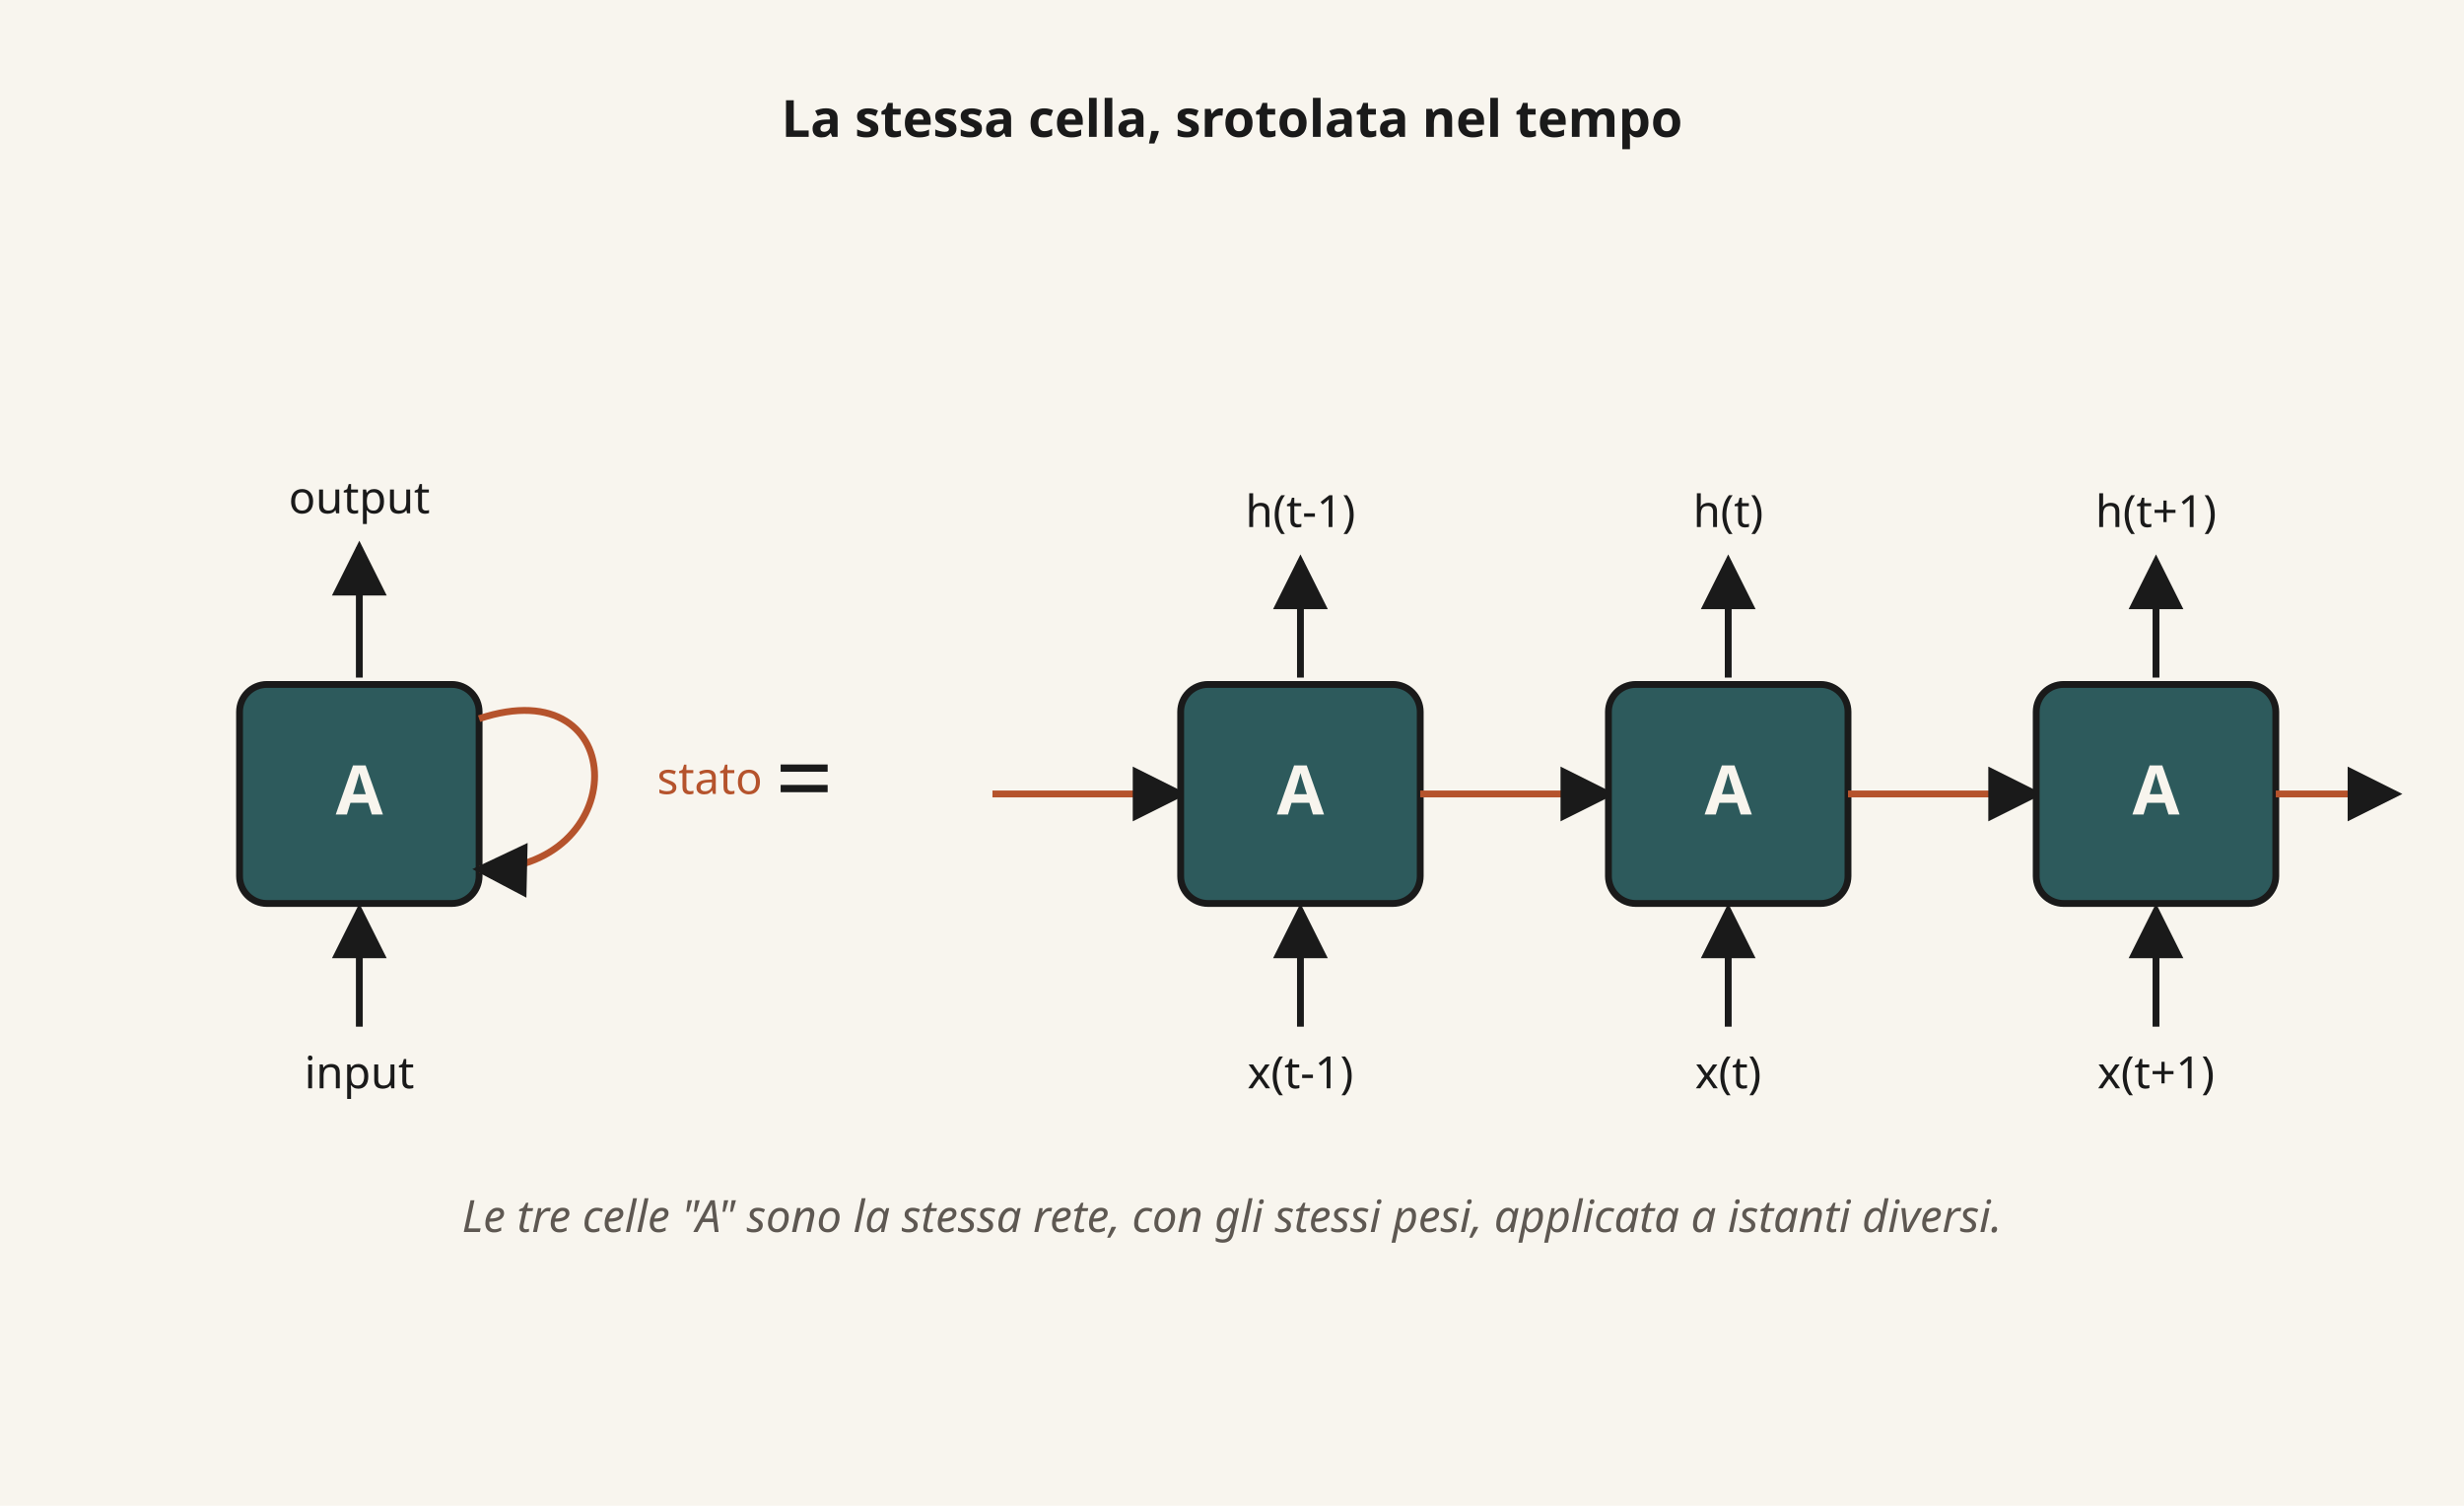
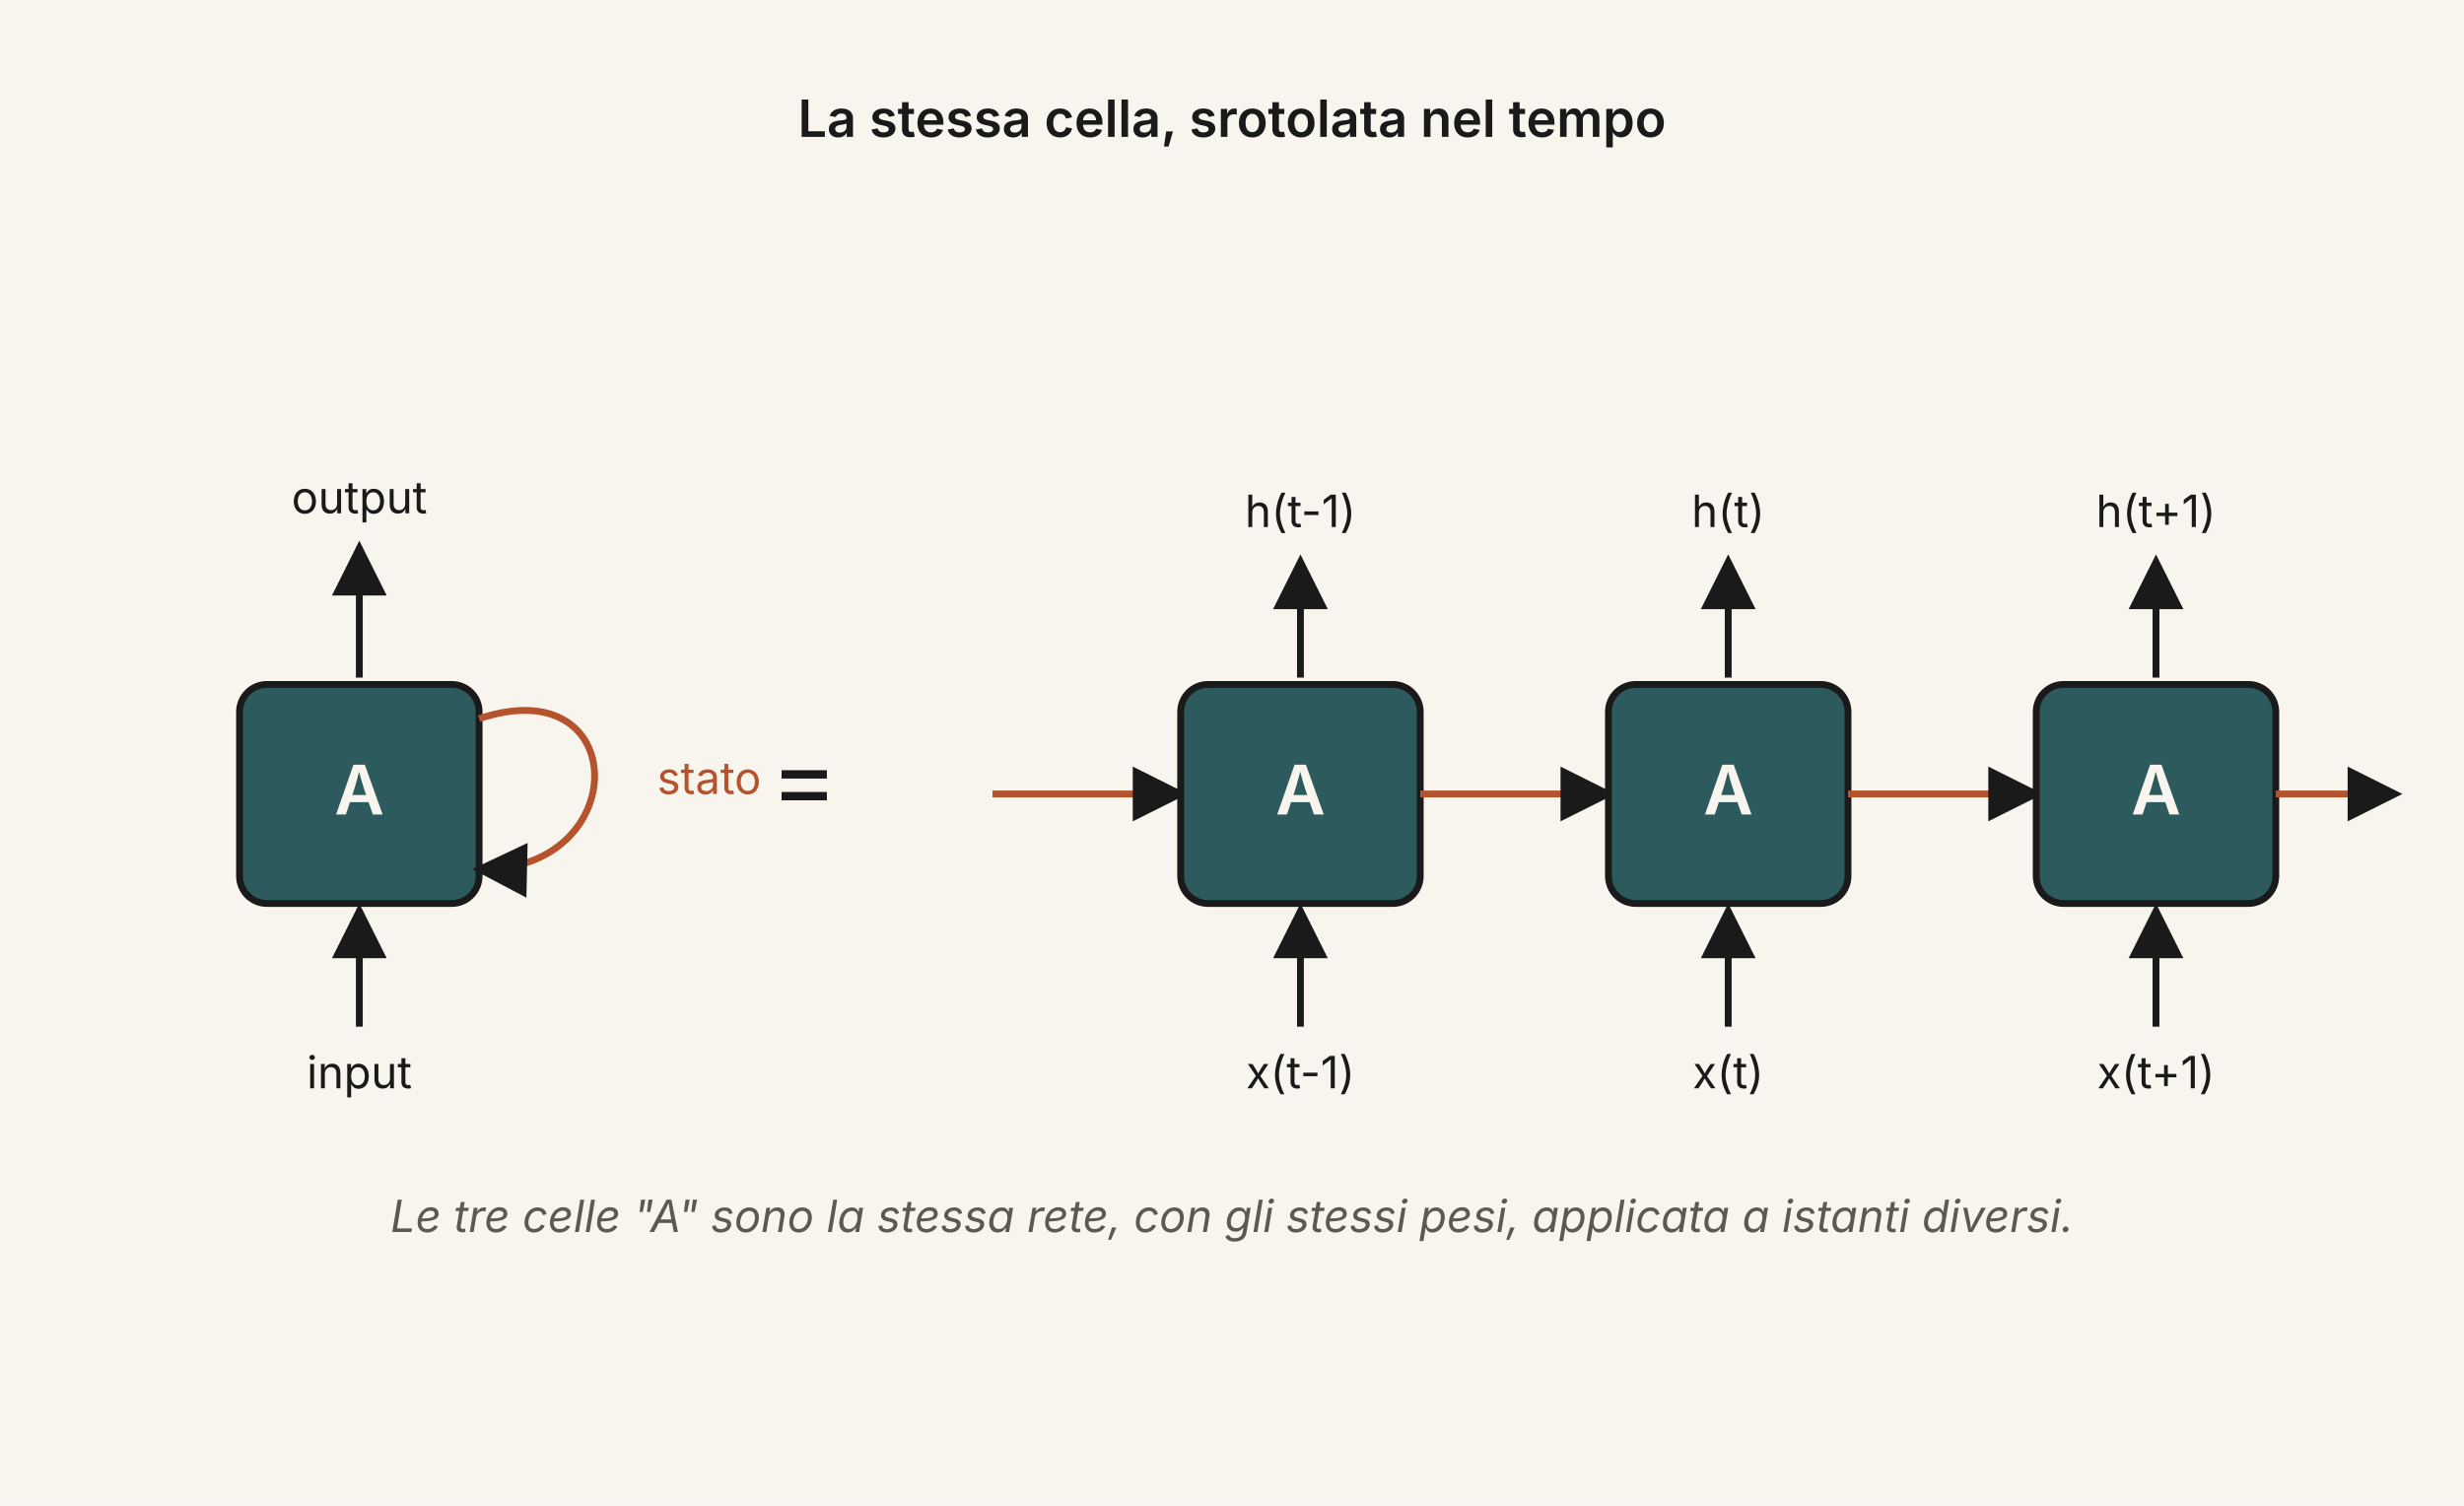
<svg xmlns="http://www.w3.org/2000/svg" viewBox="0 0 720 440" width="100%" role="img" aria-label="Una cella ricorrente con un cappio su sé stessa, e la sua versione srotolata in tre copie identiche lungo il tempo">
  <rect width="720" height="440" fill="#F8F5EE" />
  <defs>
    <marker id="ar" markerWidth="9" markerHeight="9" refX="7" refY="4" orient="auto">
      <path d="M0,0 L8,4 L0,8 Z" fill="#1A1A1A" />
    </marker>
  </defs>
-   <text x="360" y="40" font-family="sans-serif" font-size="15" fill="#1A1A1A" text-anchor="middle" font-weight="600">La stessa cella, srotolata nel tempo</text>
+   <text x="360" y="40" font-family="Inter, system-ui, sans-serif" font-size="15" fill="#1A1A1A" text-anchor="middle" font-weight="600">La stessa cella, srotolata nel tempo</text>
  <rect x="70" y="200" width="70" height="64" rx="8" fill="#2D5A5C" stroke="#1A1A1A" stroke-width="2" />
-   <text x="105" y="238" font-family="sans-serif" font-size="20" fill="#F8F5EE" text-anchor="middle" font-weight="600">A</text>
+   <text x="105" y="238" font-family="Inter, system-ui, sans-serif" font-size="20" fill="#F8F5EE" text-anchor="middle" font-weight="600">A</text>
  <path d="M140,210 C185,195 185,255 140,254" fill="none" stroke="#B5532C" stroke-width="2" marker-end="url(#ar)" />
-   <text x="192" y="232" font-family="sans-serif" font-size="13" fill="#B5532C">stato</text>
+   <text x="192" y="232" font-family="Inter, system-ui, sans-serif" font-size="13" fill="#B5532C">stato</text>
  <line x1="105" y1="300" x2="105" y2="266" stroke="#1A1A1A" stroke-width="2" marker-end="url(#ar)" />
-   <text x="105" y="318" font-family="sans-serif" font-size="13" fill="#1A1A1A" text-anchor="middle">input</text>
+   <text x="105" y="318" font-family="Inter, system-ui, sans-serif" font-size="13" fill="#1A1A1A" text-anchor="middle">input</text>
  <line x1="105" y1="198" x2="105" y2="160" stroke="#1A1A1A" stroke-width="2" marker-end="url(#ar)" />
-   <text x="105" y="150" font-family="sans-serif" font-size="13" fill="#1A1A1A" text-anchor="middle">output</text>
-   <text x="235" y="238" font-family="sans-serif" font-size="30" fill="#1A1A1A" text-anchor="middle">=</text>
+   <text x="105" y="150" font-family="Inter, system-ui, sans-serif" font-size="13" fill="#1A1A1A" text-anchor="middle">output</text>
+   <text x="235" y="238" font-family="Inter, system-ui, sans-serif" font-size="30" fill="#1A1A1A" text-anchor="middle">=</text>
  <g>
    <line x1="290" y1="232" x2="345" y2="232" stroke="#B5532C" stroke-width="2" marker-end="url(#ar)" />
    <rect x="345" y="200" width="70" height="64" rx="8" fill="#2D5A5C" stroke="#1A1A1A" stroke-width="2" />
-     <text x="380" y="238" font-family="sans-serif" font-size="20" fill="#F8F5EE" text-anchor="middle" font-weight="600">A</text>
+     <text x="380" y="238" font-family="Inter, system-ui, sans-serif" font-size="20" fill="#F8F5EE" text-anchor="middle" font-weight="600">A</text>
    <line x1="415" y1="232" x2="470" y2="232" stroke="#B5532C" stroke-width="2" marker-end="url(#ar)" />
    <rect x="470" y="200" width="70" height="64" rx="8" fill="#2D5A5C" stroke="#1A1A1A" stroke-width="2" />
-     <text x="505" y="238" font-family="sans-serif" font-size="20" fill="#F8F5EE" text-anchor="middle" font-weight="600">A</text>
+     <text x="505" y="238" font-family="Inter, system-ui, sans-serif" font-size="20" fill="#F8F5EE" text-anchor="middle" font-weight="600">A</text>
    <line x1="540" y1="232" x2="595" y2="232" stroke="#B5532C" stroke-width="2" marker-end="url(#ar)" />
    <rect x="595" y="200" width="70" height="64" rx="8" fill="#2D5A5C" stroke="#1A1A1A" stroke-width="2" />
-     <text x="630" y="238" font-family="sans-serif" font-size="20" fill="#F8F5EE" text-anchor="middle" font-weight="600">A</text>
+     <text x="630" y="238" font-family="Inter, system-ui, sans-serif" font-size="20" fill="#F8F5EE" text-anchor="middle" font-weight="600">A</text>
    <line x1="665" y1="232" x2="700" y2="232" stroke="#B5532C" stroke-width="2" marker-end="url(#ar)" />
  </g>
  <g stroke="#1A1A1A" stroke-width="2">
    <line x1="380" y1="300" x2="380" y2="266" marker-end="url(#ar)" />
    <line x1="505" y1="300" x2="505" y2="266" marker-end="url(#ar)" />
    <line x1="630" y1="300" x2="630" y2="266" marker-end="url(#ar)" />
  </g>
-   <text x="380" y="318" font-family="sans-serif" font-size="13" fill="#1A1A1A" text-anchor="middle">x(t-1)</text>
-   <text x="505" y="318" font-family="sans-serif" font-size="13" fill="#1A1A1A" text-anchor="middle">x(t)</text>
-   <text x="630" y="318" font-family="sans-serif" font-size="13" fill="#1A1A1A" text-anchor="middle">x(t+1)</text>
+   <text x="380" y="318" font-family="Inter, system-ui, sans-serif" font-size="13" fill="#1A1A1A" text-anchor="middle">x(t-1)</text>
+   <text x="505" y="318" font-family="Inter, system-ui, sans-serif" font-size="13" fill="#1A1A1A" text-anchor="middle">x(t)</text>
+   <text x="630" y="318" font-family="Inter, system-ui, sans-serif" font-size="13" fill="#1A1A1A" text-anchor="middle">x(t+1)</text>
  <g stroke="#1A1A1A" stroke-width="2">
    <line x1="380" y1="198" x2="380" y2="164" marker-end="url(#ar)" />
    <line x1="505" y1="198" x2="505" y2="164" marker-end="url(#ar)" />
    <line x1="630" y1="198" x2="630" y2="164" marker-end="url(#ar)" />
  </g>
-   <text x="380" y="154" font-family="sans-serif" font-size="13" fill="#1A1A1A" text-anchor="middle">h(t-1)</text>
-   <text x="505" y="154" font-family="sans-serif" font-size="13" fill="#1A1A1A" text-anchor="middle">h(t)</text>
-   <text x="630" y="154" font-family="sans-serif" font-size="13" fill="#1A1A1A" text-anchor="middle">h(t+1)</text>
-   <text x="360" y="360" font-family="sans-serif" font-size="13" fill="#5E5852" text-anchor="middle" font-style="italic">Le tre celle "A" sono la stessa rete, con gli stessi pesi, applicata a istanti diversi.</text>
+   <text x="380" y="154" font-family="Inter, system-ui, sans-serif" font-size="13" fill="#1A1A1A" text-anchor="middle">h(t-1)</text>
+   <text x="505" y="154" font-family="Inter, system-ui, sans-serif" font-size="13" fill="#1A1A1A" text-anchor="middle">h(t)</text>
+   <text x="630" y="154" font-family="Inter, system-ui, sans-serif" font-size="13" fill="#1A1A1A" text-anchor="middle">h(t+1)</text>
+   <text x="360" y="360" font-family="Inter, system-ui, sans-serif" font-size="13" fill="#5E5852" text-anchor="middle" font-style="italic">Le tre celle "A" sono la stessa rete, con gli stessi pesi, applicata a istanti diversi.</text>
</svg>
